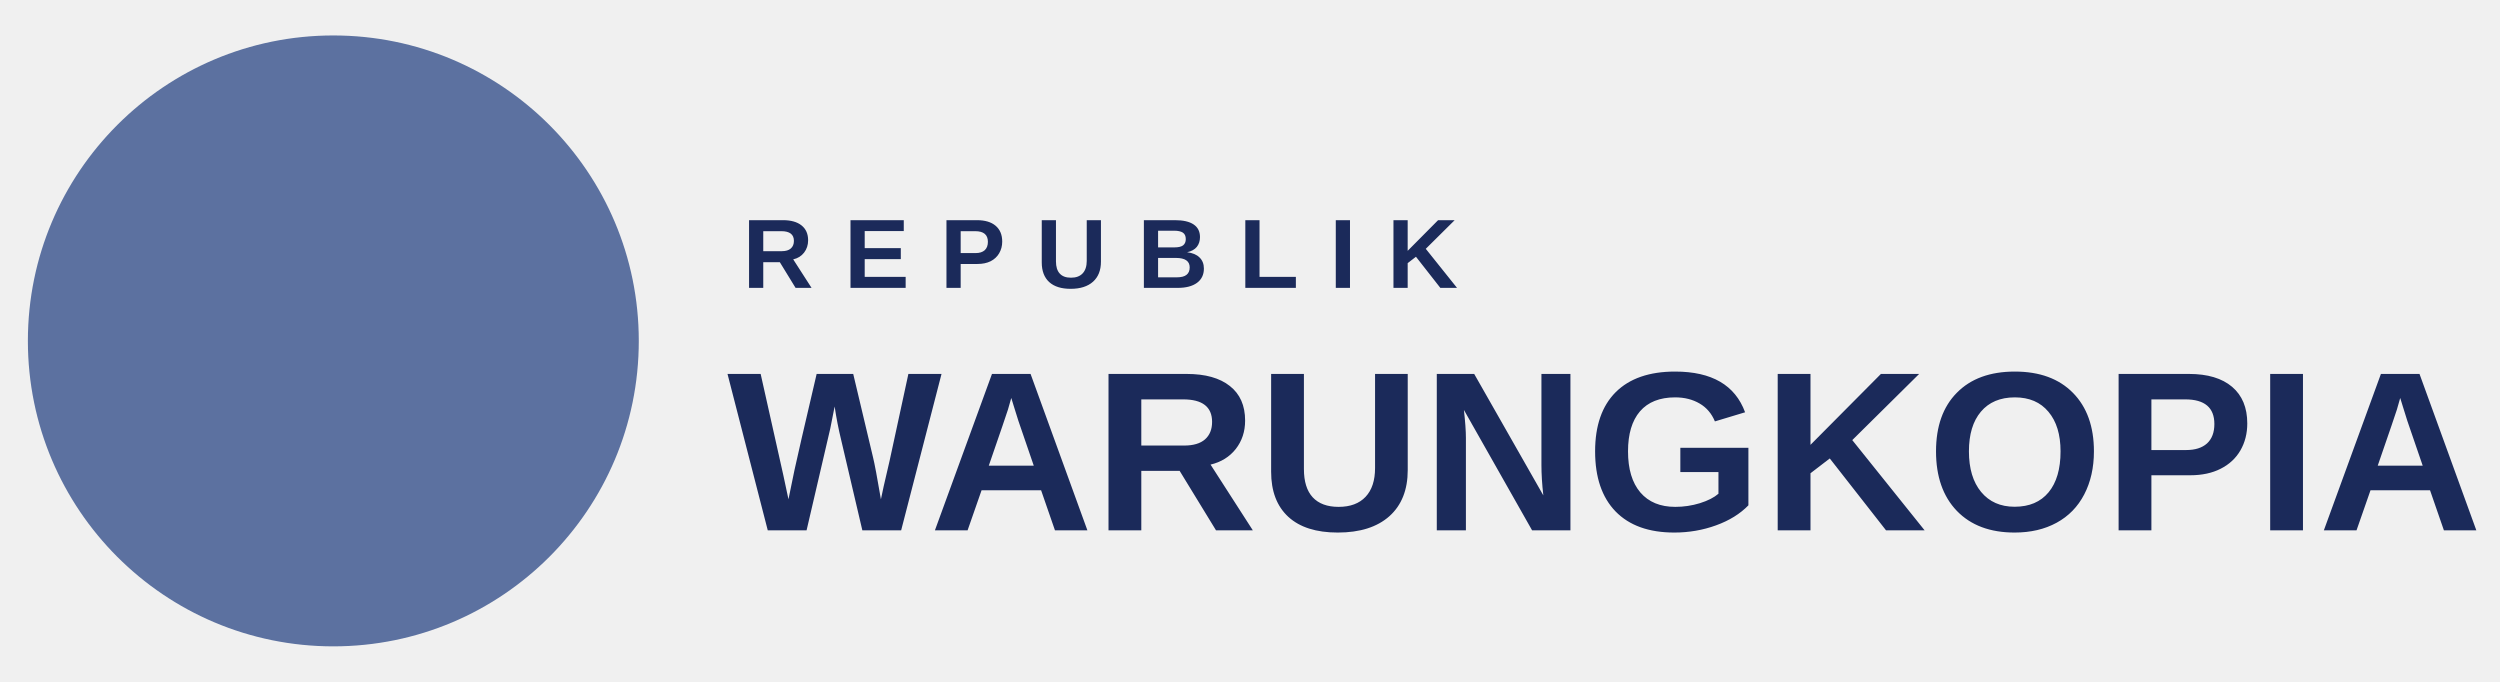
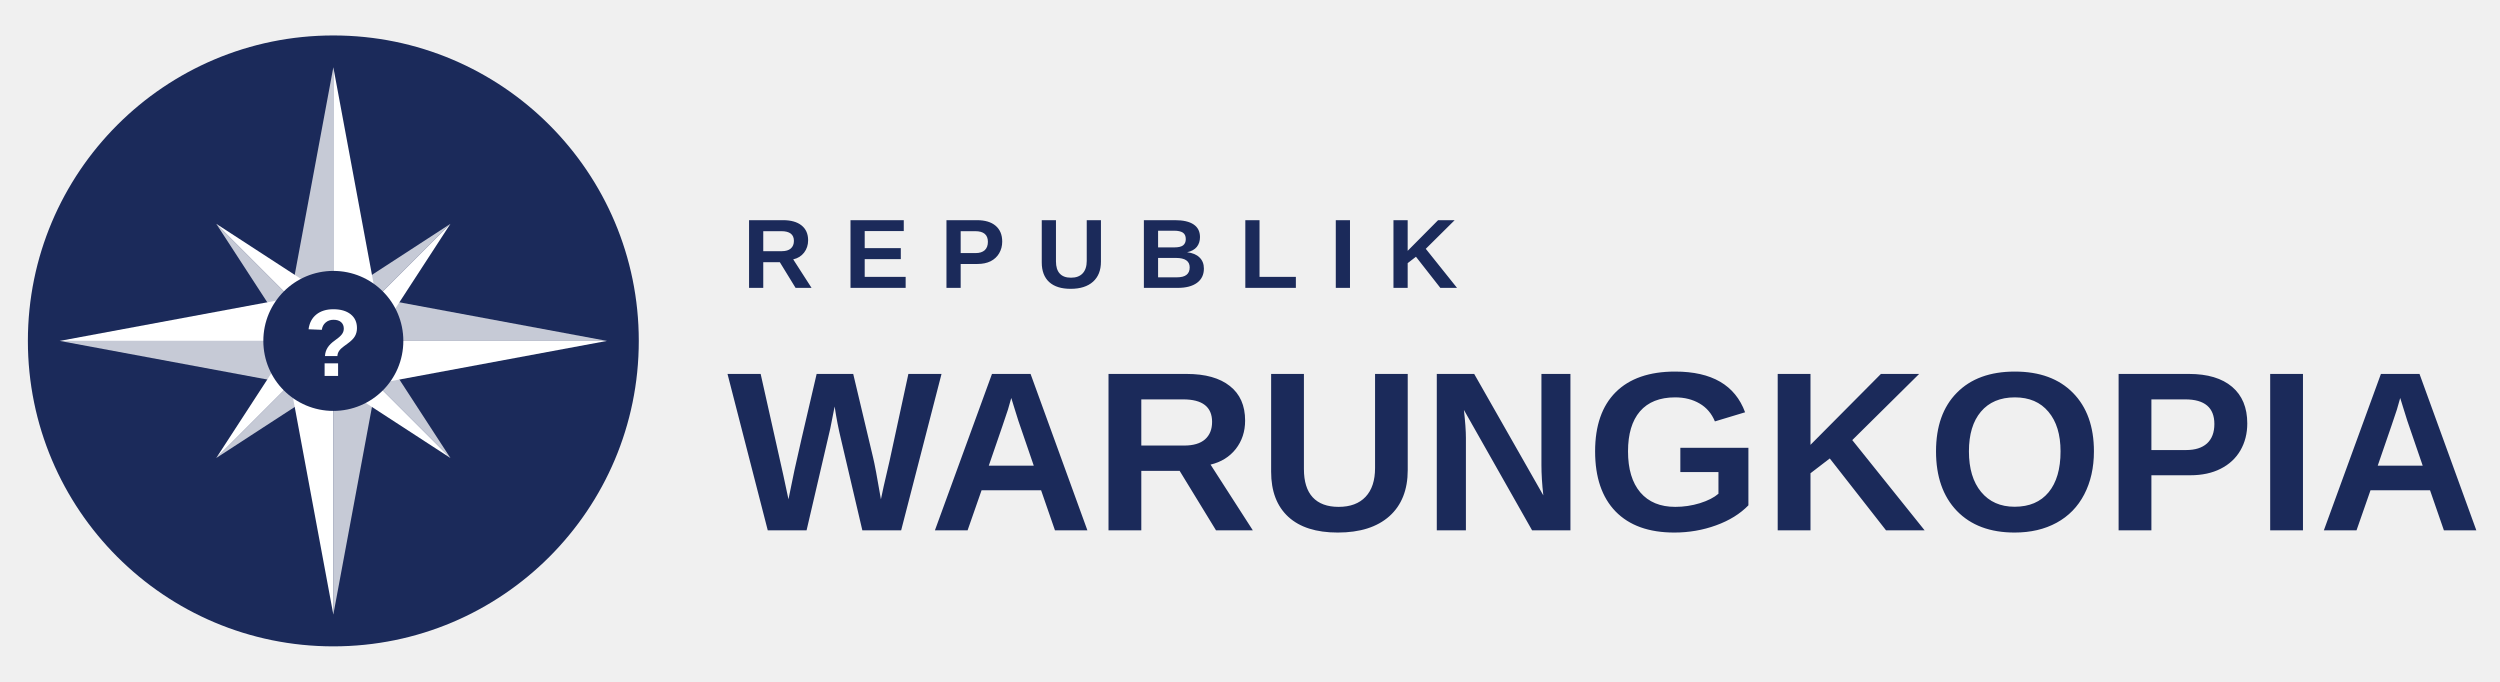
- <svg xmlns="http://www.w3.org/2000/svg" viewBox="0 0 330 90" role="img" aria-label="Logo horizontal">
-   <defs>
-     <filter id="mB">
-       <feColorMatrix type="matrix" values="0 0 0 0 0.105 0 0 0 0 0.165 0 0 0 0 0.353 0 0 0 1 0" />
-     </filter>
-   </defs>
-   <g transform="translate(2,3)">
-     <g filter="url(#mB)">
-       <g transform="translate(0,0) scale(0.42)">
-         <circle cx="100" cy="100" r="96" fill="#2f6fb5" />
-         <polygon points="100,100 100.0,14.0 116.0,100.0" fill="#ffc845" />
-         <polygon points="100,100 100.0,14.0 84.0,100.0" fill="#ef6f3c" />
-         <polygon points="100,100 136.8,63.2 107.8,107.8" fill="#ef6f3c" />
-         <polygon points="100,100 136.8,63.2 92.2,92.2" fill="#ffc845" />
-         <polygon points="100,100 186.0,100.0 100.0,116.0" fill="#ffffff" />
-         <polygon points="100,100 186.0,100.0 100.0,84.0" fill="#bcd6ee" />
-         <polygon points="100,100 136.8,136.8 92.2,107.8" fill="#ef6f3c" />
-         <polygon points="100,100 136.8,136.8 107.8,92.2" fill="#ffc845" />
-         <polygon points="100,100 100.0,186.0 84.0,100.0" fill="#ffffff" />
-         <polygon points="100,100 100.0,186.0 116.0,100.0" fill="#bcd6ee" />
-         <polygon points="100,100 63.2,136.8 92.2,92.2" fill="#ef6f3c" />
-         <polygon points="100,100 63.2,136.8 107.8,107.8" fill="#ffc845" />
-         <polygon points="100,100 14.0,100.0 100.0,84.0" fill="#ffffff" />
-         <polygon points="100,100 14.0,100.0 100.0,116.0" fill="#bcd6ee" />
-         <polygon points="100,100 63.2,63.2 107.8,92.2" fill="#ef6f3c" />
-         <polygon points="100,100 63.2,63.2 92.2,107.8" fill="#ffc845" />
-         <circle cx="100" cy="100" r="22" fill="#1b2a5a" />
-         <text x="100" y="111" text-anchor="middle" font-family="Poppins, Arial, sans-serif" font-weight="800" font-size="30" fill="#ffc845">?</text>
-       </g>
-     </g>
+ <svg xmlns="http://www.w3.org/2000/svg" viewBox="0 0 330 90" role="img" aria-label="Logo horizontal monokrom">
+   <g transform="translate(2,3) scale(0.42)">
+     <circle cx="100" cy="100" r="96" fill="#1b2a5a" />
+     <polygon points="100,100 100.0,14.0 116.0,100.0" fill="#ffffff" />
+     <polygon points="100,100 100.0,14.0 84.0,100.0" fill="#ffffff" opacity="0.75" />
+     <polygon points="100,100 136.8,63.2 107.8,107.8" fill="#ffffff" />
+     <polygon points="100,100 136.8,63.2 92.2,92.2" fill="#ffffff" opacity="0.75" />
+     <polygon points="100,100 186.0,100.0 100.0,116.0" fill="#ffffff" />
+     <polygon points="100,100 186.0,100.0 100.0,84.0" fill="#ffffff" opacity="0.75" />
+     <polygon points="100,100 136.8,136.8 92.2,107.8" fill="#ffffff" />
+     <polygon points="100,100 136.8,136.8 107.8,92.2" fill="#ffffff" opacity="0.75" />
+     <polygon points="100,100 100.0,186.0 84.0,100.0" fill="#ffffff" />
+     <polygon points="100,100 100.0,186.0 116.0,100.0" fill="#ffffff" opacity="0.75" />
+     <polygon points="100,100 63.2,136.8 92.2,92.2" fill="#ffffff" />
+     <polygon points="100,100 63.2,136.8 107.8,107.8" fill="#ffffff" opacity="0.75" />
+     <polygon points="100,100 14.0,100.0 100.0,84.0" fill="#ffffff" />
+     <polygon points="100,100 14.0,100.0 100.0,116.0" fill="#ffffff" opacity="0.75" />
+     <polygon points="100,100 63.2,63.2 107.8,92.2" fill="#ffffff" />
+     <polygon points="100,100 63.2,63.2 92.2,107.8" fill="#ffffff" opacity="0.75" />
+     <circle cx="100" cy="100" r="22" fill="#1b2a5a" />
+     <text x="100" y="111" text-anchor="middle" font-family="Poppins, Arial, sans-serif" font-weight="800" font-size="30" fill="#ffffff">?</text>
  </g>
  <text x="98" y="38" font-family="Poppins, Arial, sans-serif" font-weight="600" font-size="13" letter-spacing="4" fill="#1b2a5a">REPUBLIK</text>
  <text x="96" y="70" font-family="Poppins, Arial, sans-serif" font-weight="800" font-size="30" fill="#1b2a5a">WARUNGKOPIA</text>
</svg>
